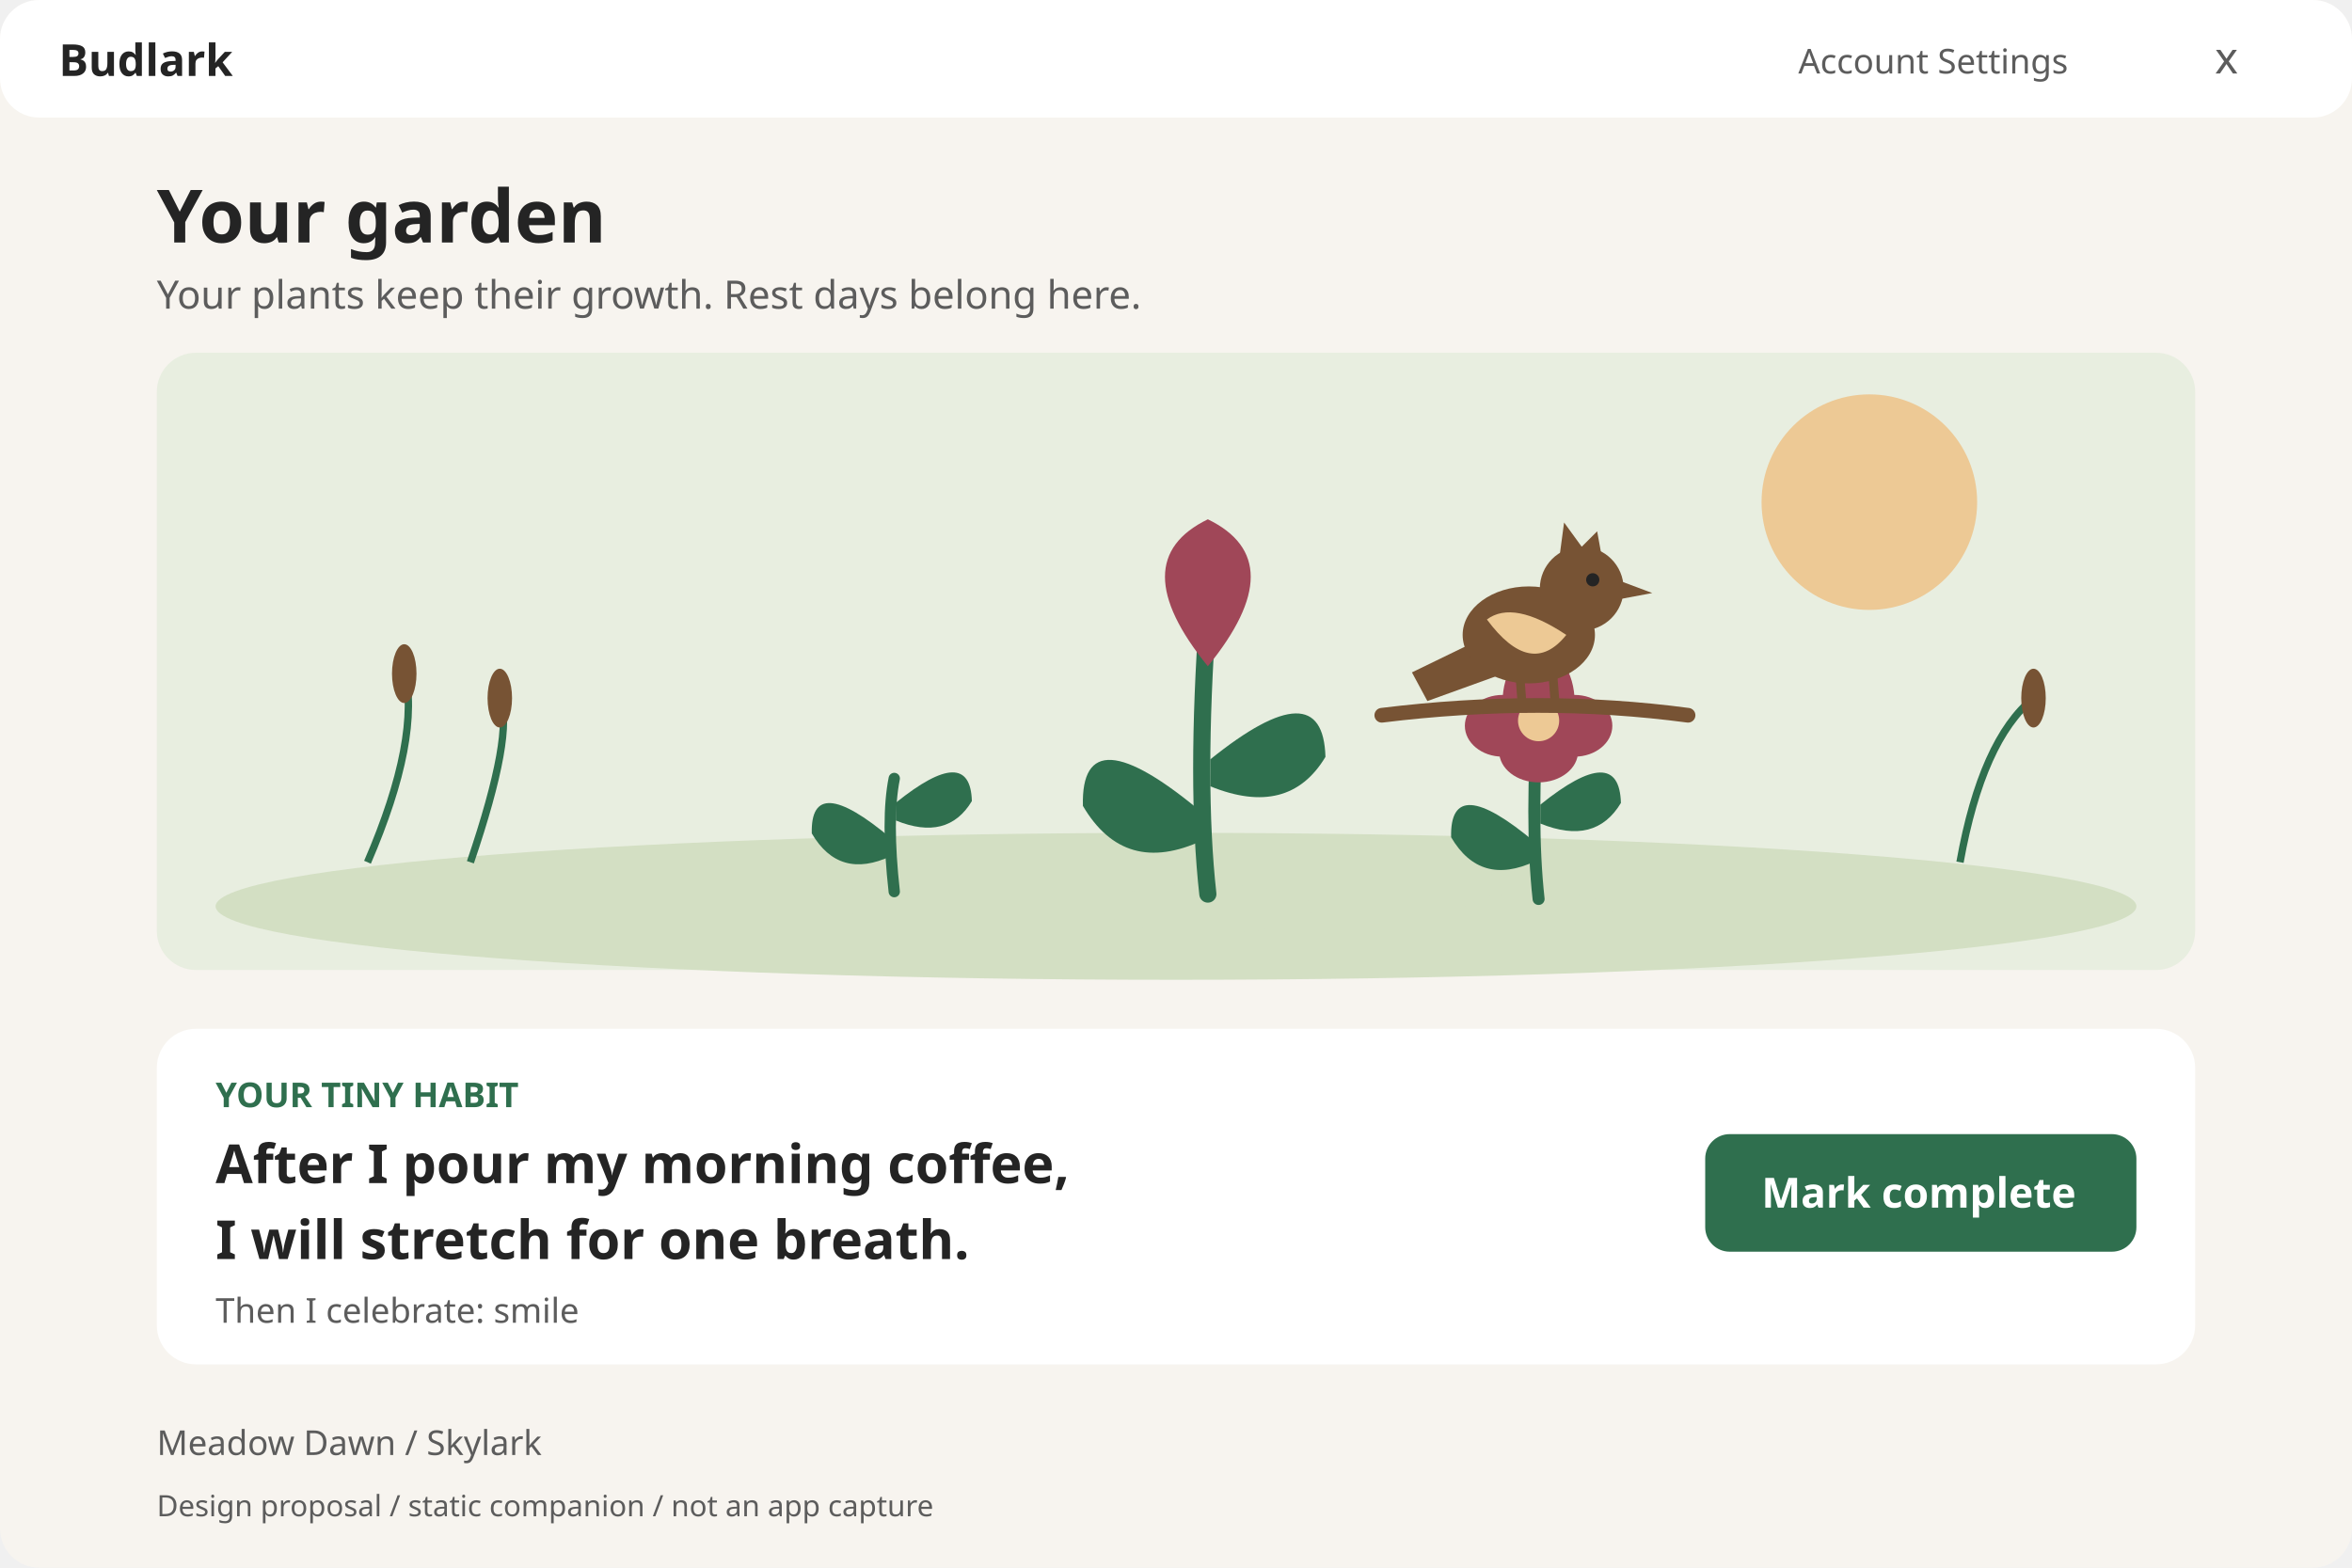
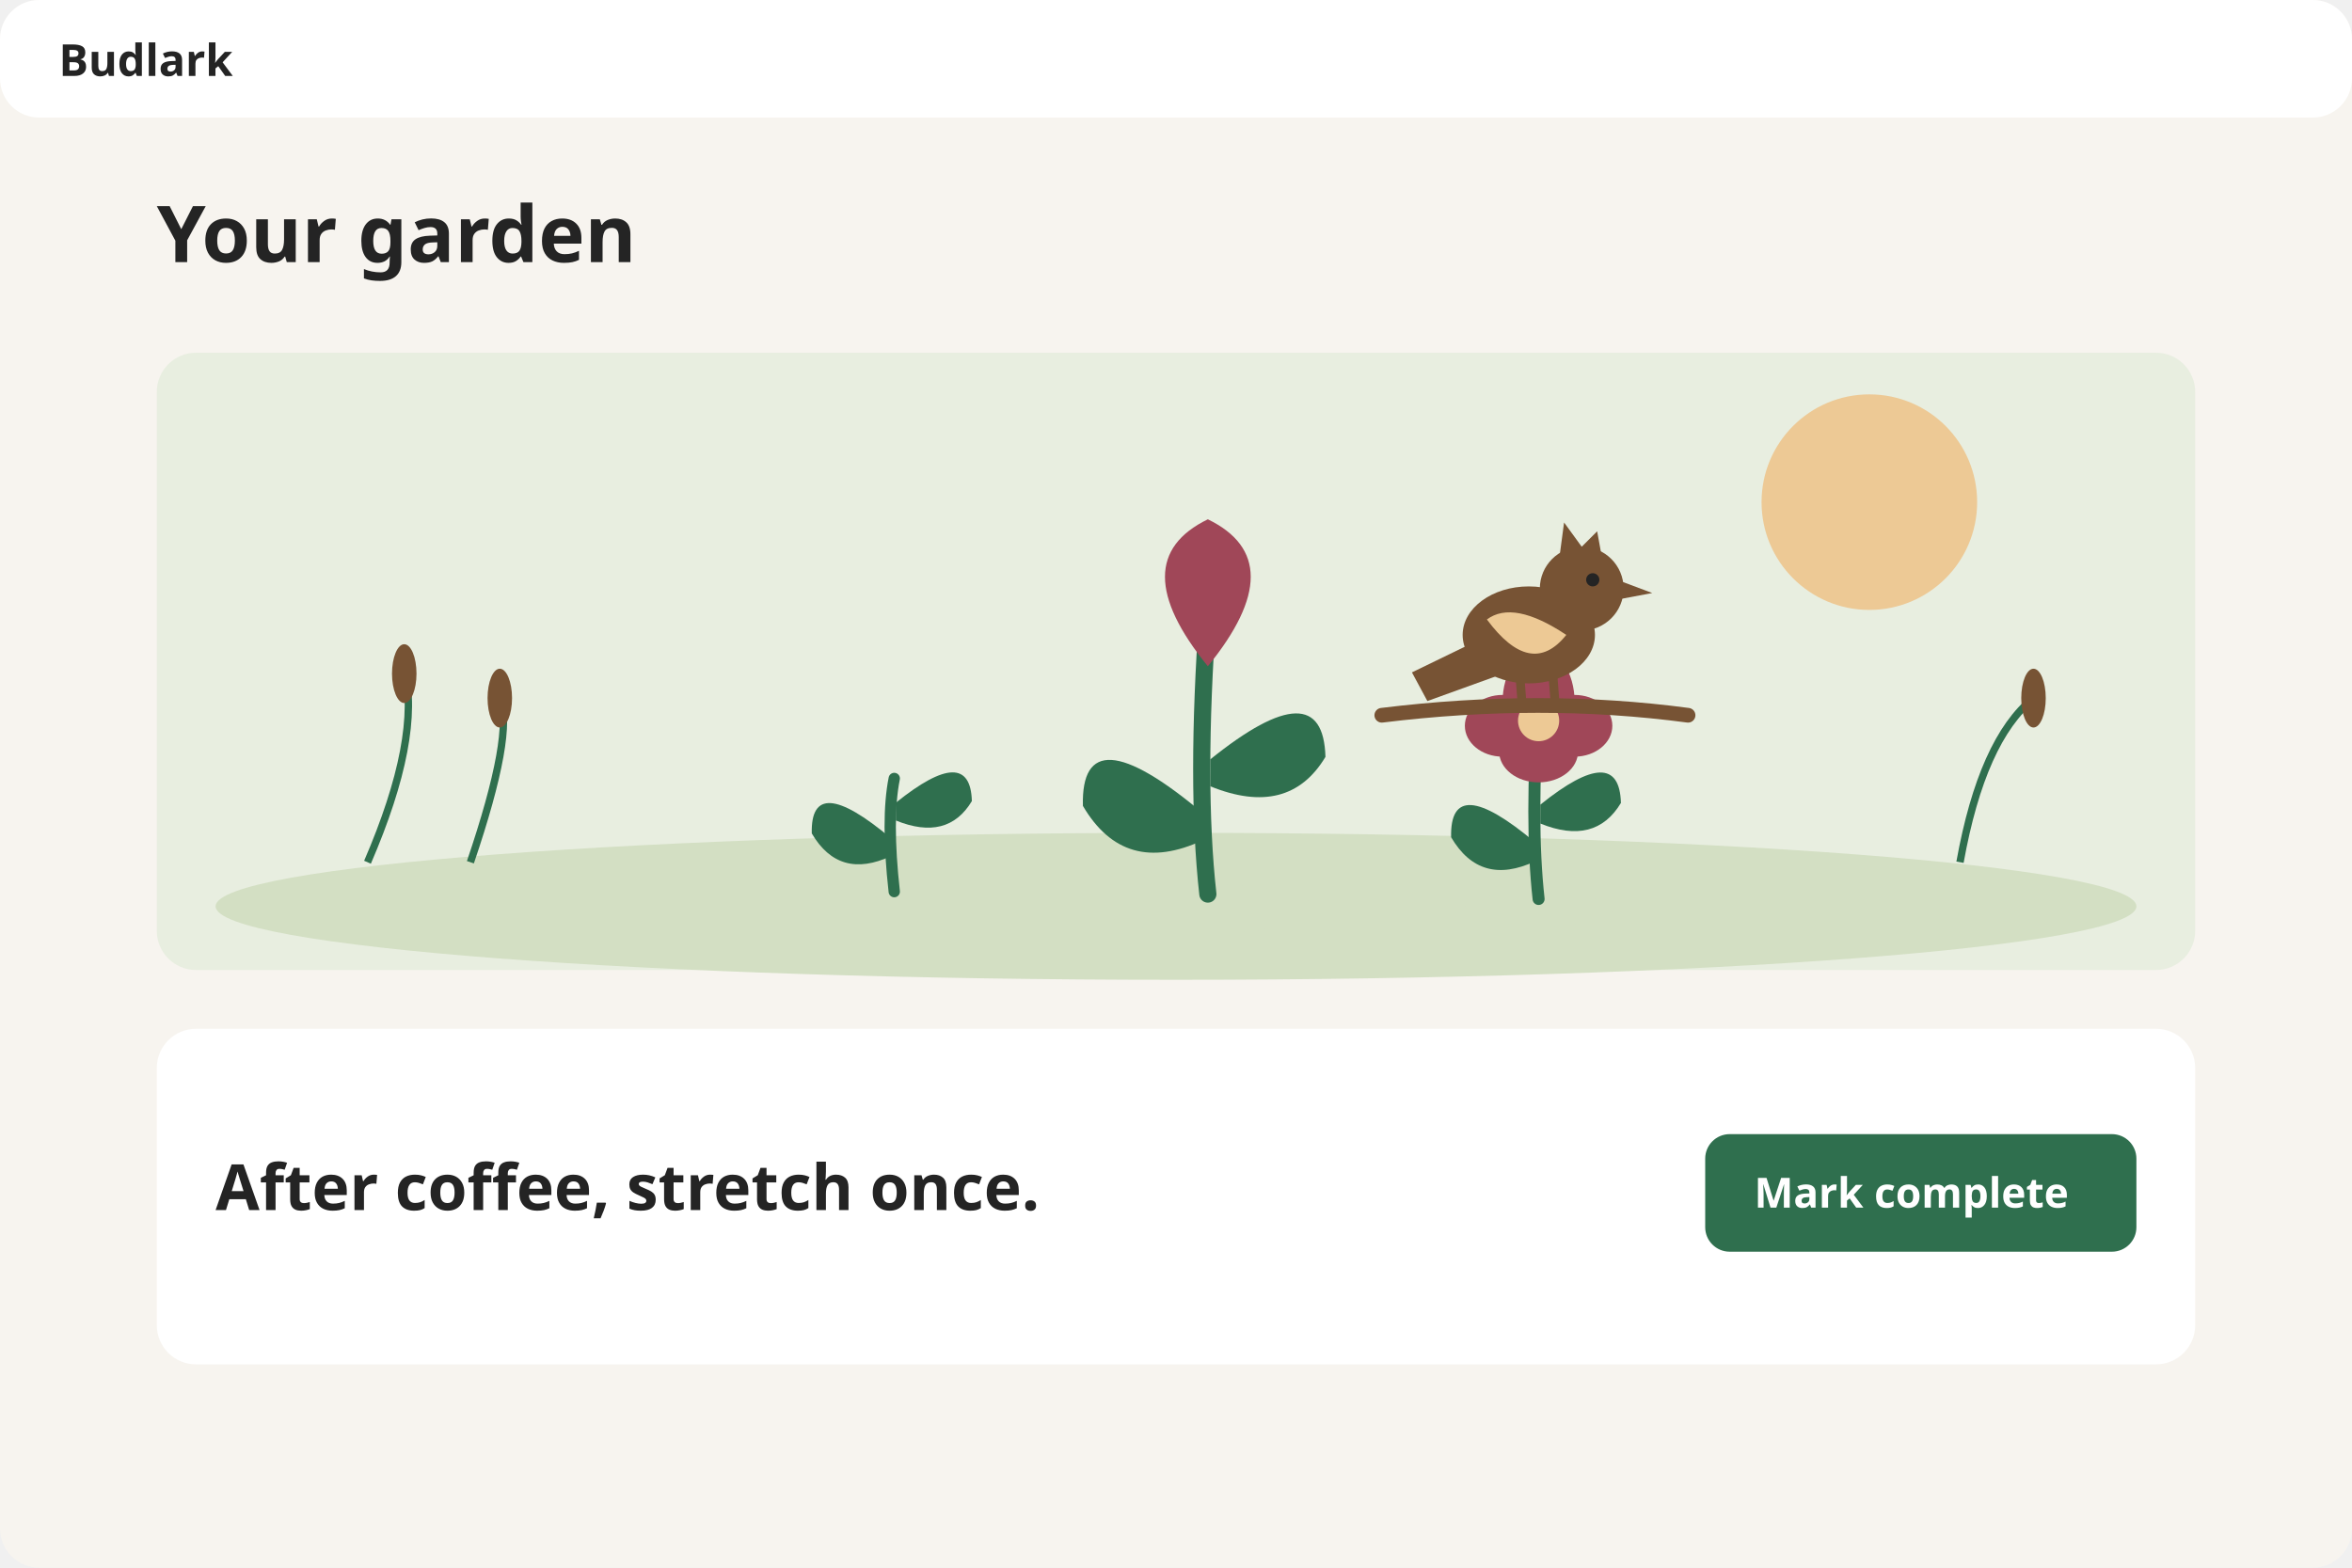
<svg xmlns="http://www.w3.org/2000/svg" width="960" height="640" viewBox="0 0 960 640" role="img" aria-labelledby="title description">
  <g font-family="Segoe UI, Aptos, Calibri, sans-serif">
    <rect width="960" height="640" rx="16" fill="#F7F4EF" />
    <rect x="0" y="0" width="960" height="48" rx="16" fill="#FFFFFF" />
    <text x="24" y="31" font-size="18" fill="#242424" font-weight="650">Budlark</text>
-     <text x="734" y="30" font-size="14" fill="#5C5C5C" font-weight="400">Account   Settings</text>
-     <text x="904" y="30" font-size="18" fill="#5C5C5C" font-weight="400">x</text>
-     <text x="64" y="99" font-size="30" fill="#242424" font-weight="650">Your garden</text>
-     <text x="64" y="126" font-size="16" fill="#5C5C5C" font-weight="400">Your plants keep their growth. Rest days belong here.</text>
+     <g data-role="heading">
+       <text x="64" y="107" font-size="32" fill="#242424" font-weight="650">Your garden</text>
+     </g>
    <rect x="64" y="144" width="832" height="252" rx="16" fill="#E8EEE0" />
    <ellipse cx="480" cy="370" rx="392" ry="30" fill="#D3DFC3" />
    <circle cx="763" cy="205" r="44" fill="#EDC995" />
    <path d="M150 352 Q172 301 165 273 M192 352 Q210 299 204 285 M800 352 Q809 302 830 285" stroke="#2F6F4E" stroke-width="3" fill="none" />
    <g fill="#775334">
      <ellipse cx="165" cy="275" rx="5" ry="12" />
      <ellipse cx="204" cy="285" rx="5" ry="12" />
      <ellipse cx="830" cy="285" rx="5" ry="12" />
    </g>
    <g data-growth="sprout" transform="translate(365 364) scale(0.66)">
      <ellipse cy="6" rx="43" ry="10" fill="#D3DFC3" />
      <path d="M0 0 Q-5-45 0 -70" stroke="#2F6F4E" stroke-width="7" fill="none" stroke-linecap="round" />
      <path d="M-2-33 Q-52-75-51-36 Q-34-7-2-22 Z" fill="#2F6F4E" />
      <path d="M1-55 Q47-92 48-56 Q33-31 1-44 Z" fill="#2F6F4E" />
    </g>
    <g data-growth="bud" transform="translate(493 365) scale(1)">
      <ellipse cy="6" rx="43" ry="10" fill="#D3DFC3" />
      <path d="M0 0 Q-5-45 0 -115" stroke="#2F6F4E" stroke-width="7" fill="none" stroke-linecap="round" />
      <path d="M-2-33 Q-52-75-51-36 Q-34-7-2-22 Z" fill="#2F6F4E" />
      <path d="M1-55 Q47-92 48-56 Q33-31 1-44 Z" fill="#2F6F4E" />
      <path d="M0-93 Q-35-136 0-153 Q35-136 0-93 Z" fill="#A04758" />
    </g>
    <g data-growth="bloom" transform="translate(628 367) scale(0.7)">
      <ellipse cy="6" rx="43" ry="10" fill="#D3DFC3" />
      <path d="M0 0 Q-5-45 0 -115" stroke="#2F6F4E" stroke-width="7" fill="none" stroke-linecap="round" />
      <path d="M-2-33 Q-52-75-51-36 Q-34-7-2-22 Z" fill="#2F6F4E" />
      <path d="M1-55 Q47-92 48-56 Q33-31 1-44 Z" fill="#2F6F4E" />
      <g fill="#A04758">
        <ellipse cy="-115" rx="21" ry="31" />
        <ellipse cx="-21" cy="-101" rx="22" ry="18" />
        <ellipse cx="21" cy="-101" rx="22" ry="18" />
        <ellipse cy="-86" rx="23" ry="18" />
      </g>
      <circle cy="-104" r="12" fill="#EDC995" />
    </g>
    <path d="M564 292 Q629 284 689 292" stroke="#775334" stroke-width="6" fill="none" stroke-linecap="round" />
    <g data-bird="Skylark" transform="translate(624 252) scale(0.9)">
      <path d="M-18 8 L-53 25 L-46 38 L-10 25 Z" fill="#775334" />
      <ellipse cx="0" cy="8" rx="30" ry="22" fill="#775334" />
      <circle cx="24" cy="-13" r="19" fill="#775334" />
      <path d="M40-17 L56-11 L40-8 Z" fill="#775334" />
      <path d="M-19 1 Q-7-8 17 8 Q1 28-19 1 Z" fill="#EDC995" />
      <path d="M14-28 L16-43 L24-32 L31-39 L33-28 Z" fill="#775334" />
      <circle cx="29" cy="-17" r="3" fill="#242424" />
      <path d="M-4 27 L-3 40 L5 40 M11 27 L12 40 L20 40" fill="none" stroke="#775334" stroke-width="4" stroke-linecap="round" />
    </g>
    <rect x="64" y="420" width="832" height="137" rx="16" fill="#FFFFFF" />
-     <text x="88" y="452" font-size="14" fill="#2F6F4E" font-weight="700">YOUR TINY HABIT</text>
-     <text x="88" y="483" font-size="22" fill="#242424" font-weight="600">After I pour my morning coffee,</text>
-     <text x="88" y="514" font-size="22" fill="#242424" font-weight="600">I will stretch for one breath.</text>
-     <text x="88" y="540" font-size="14" fill="#5C5C5C" font-weight="400">Then I celebrate: smile</text>
-     <rect x="696" y="463" width="176" height="48" rx="10" fill="#2F6F4E" />
-     <text x="719" y="493" font-size="17" fill="#FFFFFF" font-weight="600">Mark complete</text>
-     <text x="64" y="594" font-size="14" fill="#5C5C5C" font-weight="400">Meadow Dawn / Skylark</text>
-     <text x="64" y="619" font-size="12" fill="#5C5C5C" font-weight="400">Design proposal / static companion / not an app capture</text>
+     <text x="88" y="494" font-size="26" fill="#242424" font-weight="600">After coffee, stretch once.</text>
+     <g data-role="primary-action">
+       <rect x="696" y="463" width="176" height="48" rx="10" fill="#2F6F4E" />
+       <text x="716" y="493" font-size="17" fill="#FFFFFF" font-weight="600">Mark complete</text>
+     </g>
  </g>
</svg>
